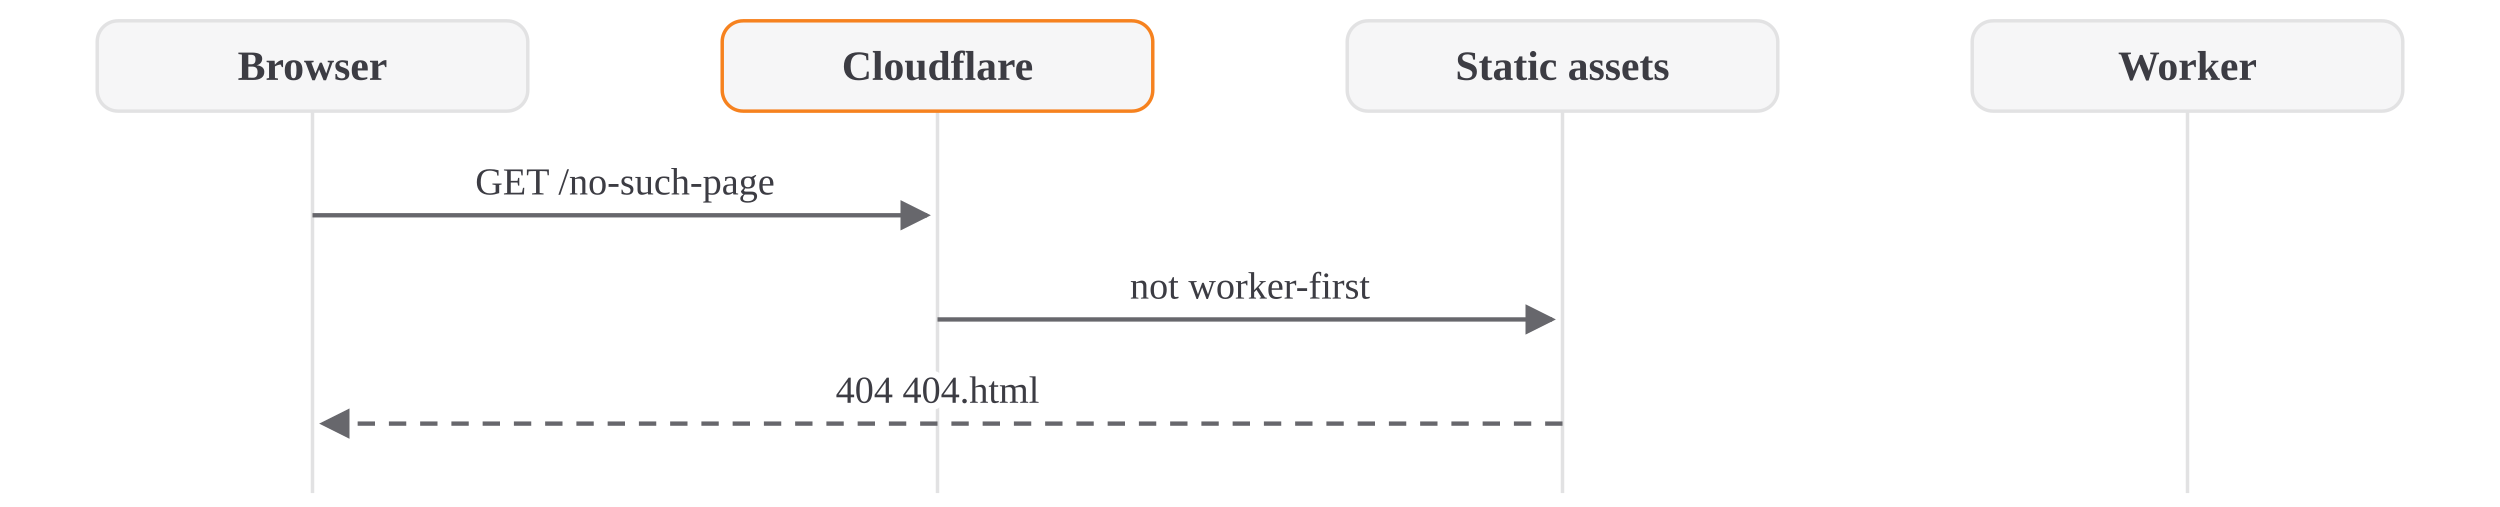
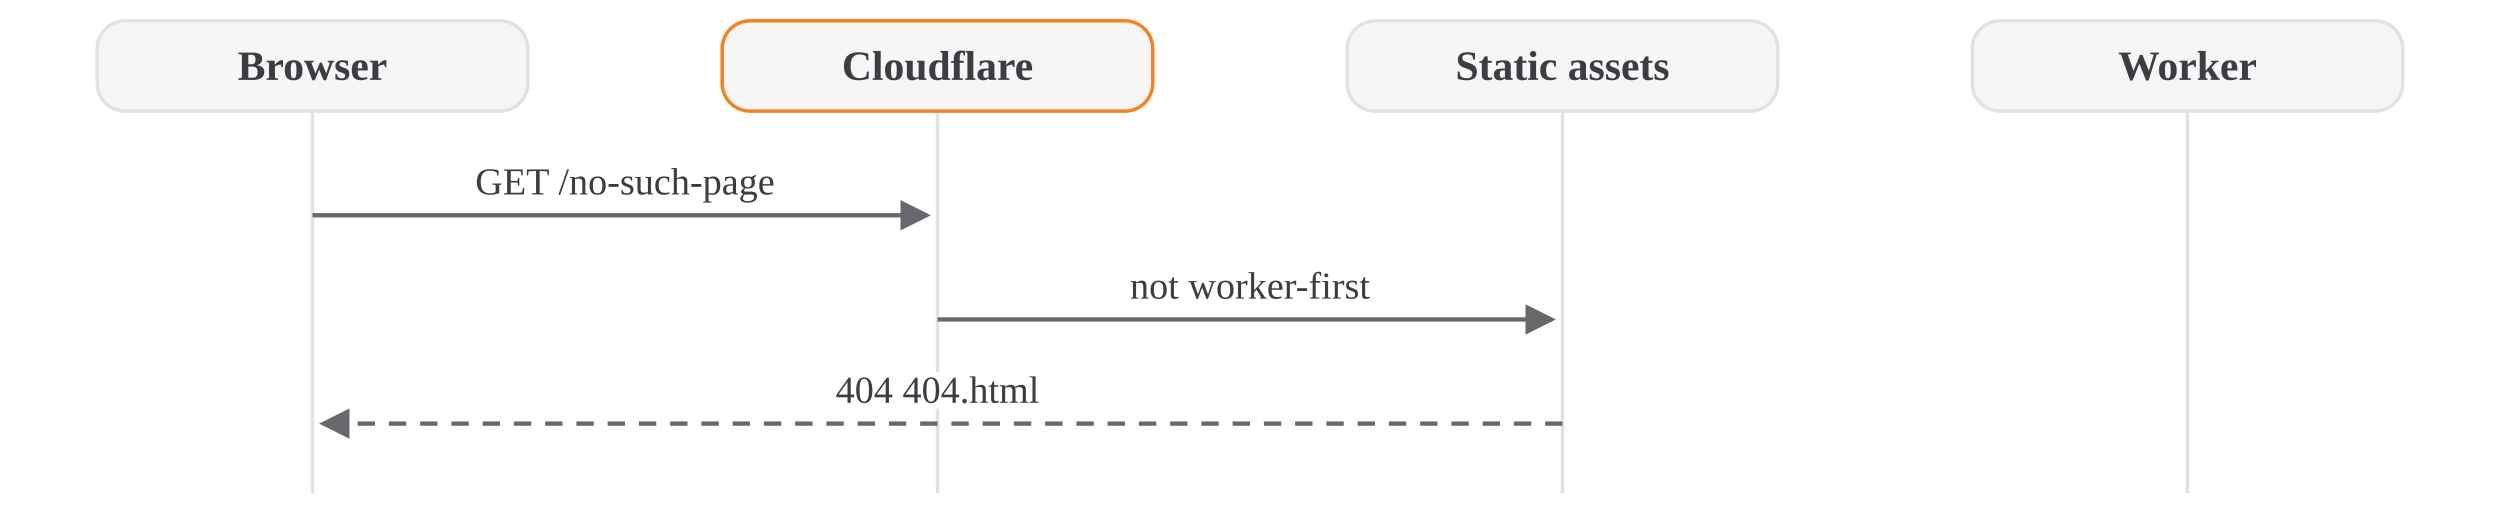
<svg xmlns="http://www.w3.org/2000/svg" viewBox="0 0 720 146" width="100%" style="max-width: 720px" role="img" aria-label="Static miss, 404: the browser requests /no-such-page; Cloudflare finds it is not a worker-first path, and static assets answer 404 with the site 404.html.">
  <style>
    @media (prefers-color-scheme: dark) {
      svg:root {
        color-scheme: dark;
        --vp-c-bg: #1b1b1f;
        --vp-c-bg-soft: #202127;
        --vp-c-divider: #2e2e32;
        --vp-c-text-1: #dfdfd6;
        --vp-c-text-2: #98989f;
      }
    }
  </style>
  <defs>
    <marker id="arr-seq-2" viewBox="0 0 8 8" refX="7" refY="4" markerWidth="7" markerHeight="7" orient="auto-start-reverse">
      <path d="M0 0L8 4L0 8z" fill="var(--vp-c-text-2, #67676c)" />
    </marker>
  </defs>
  <g font-family="var(--vp-font-family-base, ui-sans-serif, system-ui, sans-serif)">
    <line x1="90" y1="32" x2="90" y2="142" stroke="var(--vp-c-divider, #e2e2e3)" />
-     <rect x="28" y="6" width="124" height="26" rx="6" fill="var(--vp-c-bg-soft, #f6f6f7)" stroke="var(--vp-c-divider, #e2e2e3)" />
+     <rect x="28" y="6" width="124" height="26" rx="8" fill="var(--vp-c-bg-soft, #f6f6f7)" stroke="var(--vp-c-divider, #e2e2e3)" />
    <text x="90" y="23" font-size="12" font-weight="600" fill="var(--vp-c-text-1, #3c3c43)" text-anchor="middle">Browser</text>
    <line x1="270" y1="32" x2="270" y2="142" stroke="var(--vp-c-divider, #e2e2e3)" />
-     <rect x="208" y="6" width="124" height="26" rx="6" fill="var(--vp-c-bg-soft, #f6f6f7)" stroke="#f6821f" />
+     <rect data-brand="cloudflare" x="208" y="6" width="124" height="26" rx="8" fill="var(--vp-c-bg-soft, #f6f6f7)" stroke="#f6821f" />
    <text x="270" y="23" font-size="12" font-weight="600" fill="var(--vp-c-text-1, #3c3c43)" text-anchor="middle">Cloudflare</text>
    <line x1="450" y1="32" x2="450" y2="142" stroke="var(--vp-c-divider, #e2e2e3)" />
-     <rect x="388" y="6" width="124" height="26" rx="6" fill="var(--vp-c-bg-soft, #f6f6f7)" stroke="var(--vp-c-divider, #e2e2e3)" />
+     <rect x="388" y="6" width="124" height="26" rx="8" fill="var(--vp-c-bg-soft, #f6f6f7)" stroke="var(--vp-c-divider, #e2e2e3)" />
    <text x="450" y="23" font-size="12" font-weight="600" fill="var(--vp-c-text-1, #3c3c43)" text-anchor="middle">Static assets</text>
    <line x1="630" y1="32" x2="630" y2="142" stroke="var(--vp-c-divider, #e2e2e3)" />
-     <rect x="568" y="6" width="124" height="26" rx="6" fill="var(--vp-c-bg-soft, #f6f6f7)" stroke="var(--vp-c-divider, #e2e2e3)" />
+     <rect x="568" y="6" width="124" height="26" rx="8" fill="var(--vp-c-bg-soft, #f6f6f7)" stroke="var(--vp-c-divider, #e2e2e3)" />
    <text x="630" y="23" font-size="12" font-weight="600" fill="var(--vp-c-text-1, #3c3c43)" text-anchor="middle">Worker</text>
    <line x1="90" y1="62" x2="267" y2="62" stroke="var(--vp-c-text-2, #67676c)" stroke-width="1.25" marker-end="url(#arr-seq-2)" />
    <text x="180" y="56" font-size="11" fill="var(--vp-c-text-1, #3c3c43)" text-anchor="middle" stroke="var(--vp-c-bg, #ffffff)" stroke-width="4" stroke-linejoin="round" paint-order="stroke">GET /no-such-page</text>
    <line x1="270" y1="92" x2="447" y2="92" stroke="var(--vp-c-text-2, #67676c)" stroke-width="1.25" marker-end="url(#arr-seq-2)" />
    <text x="360" y="86" font-size="11" fill="var(--vp-c-text-1, #3c3c43)" text-anchor="middle" stroke="var(--vp-c-bg, #ffffff)" stroke-width="4" stroke-linejoin="round" paint-order="stroke">not worker-first</text>
    <line x1="450" y1="122" x2="93" y2="122" stroke="var(--vp-c-text-2, #67676c)" stroke-width="1.25" stroke-dasharray="5 4" marker-end="url(#arr-seq-2)" />
    <text x="270" y="116" font-size="11" fill="var(--vp-c-text-1, #3c3c43)" text-anchor="middle" stroke="var(--vp-c-bg, #ffffff)" stroke-width="4" stroke-linejoin="round" paint-order="stroke">404 404.html</text>
  </g>
</svg>
